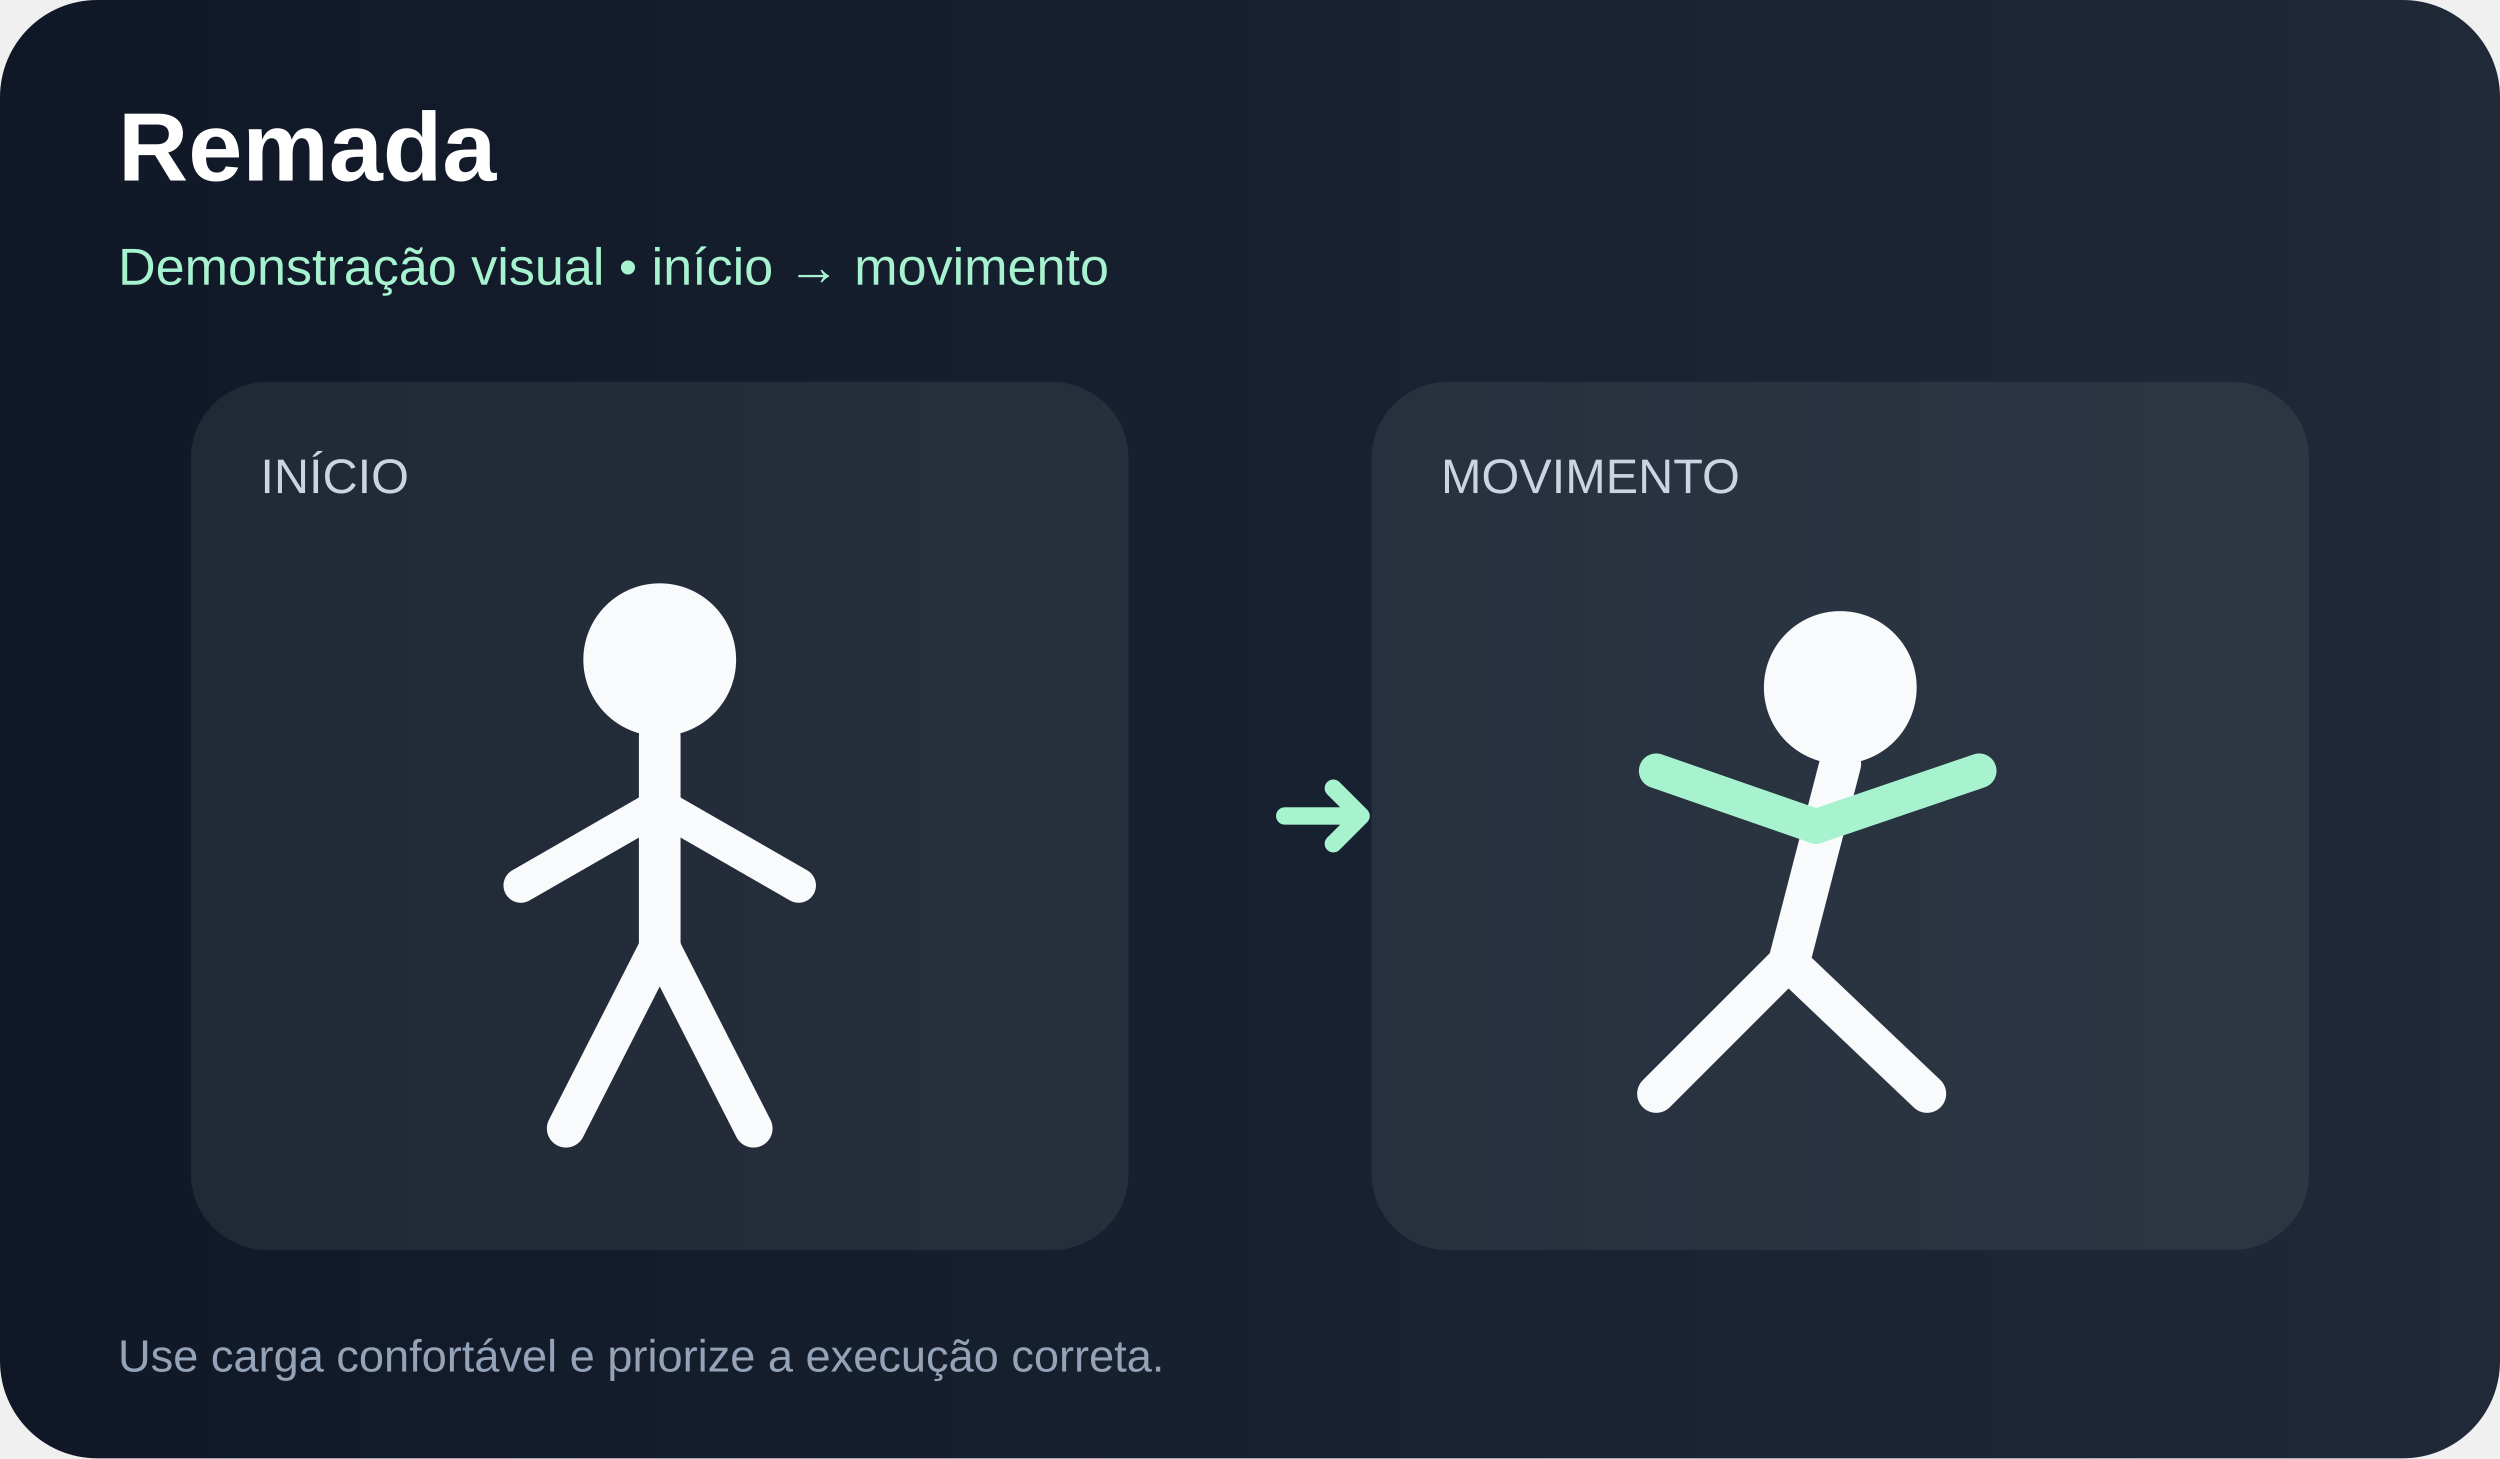
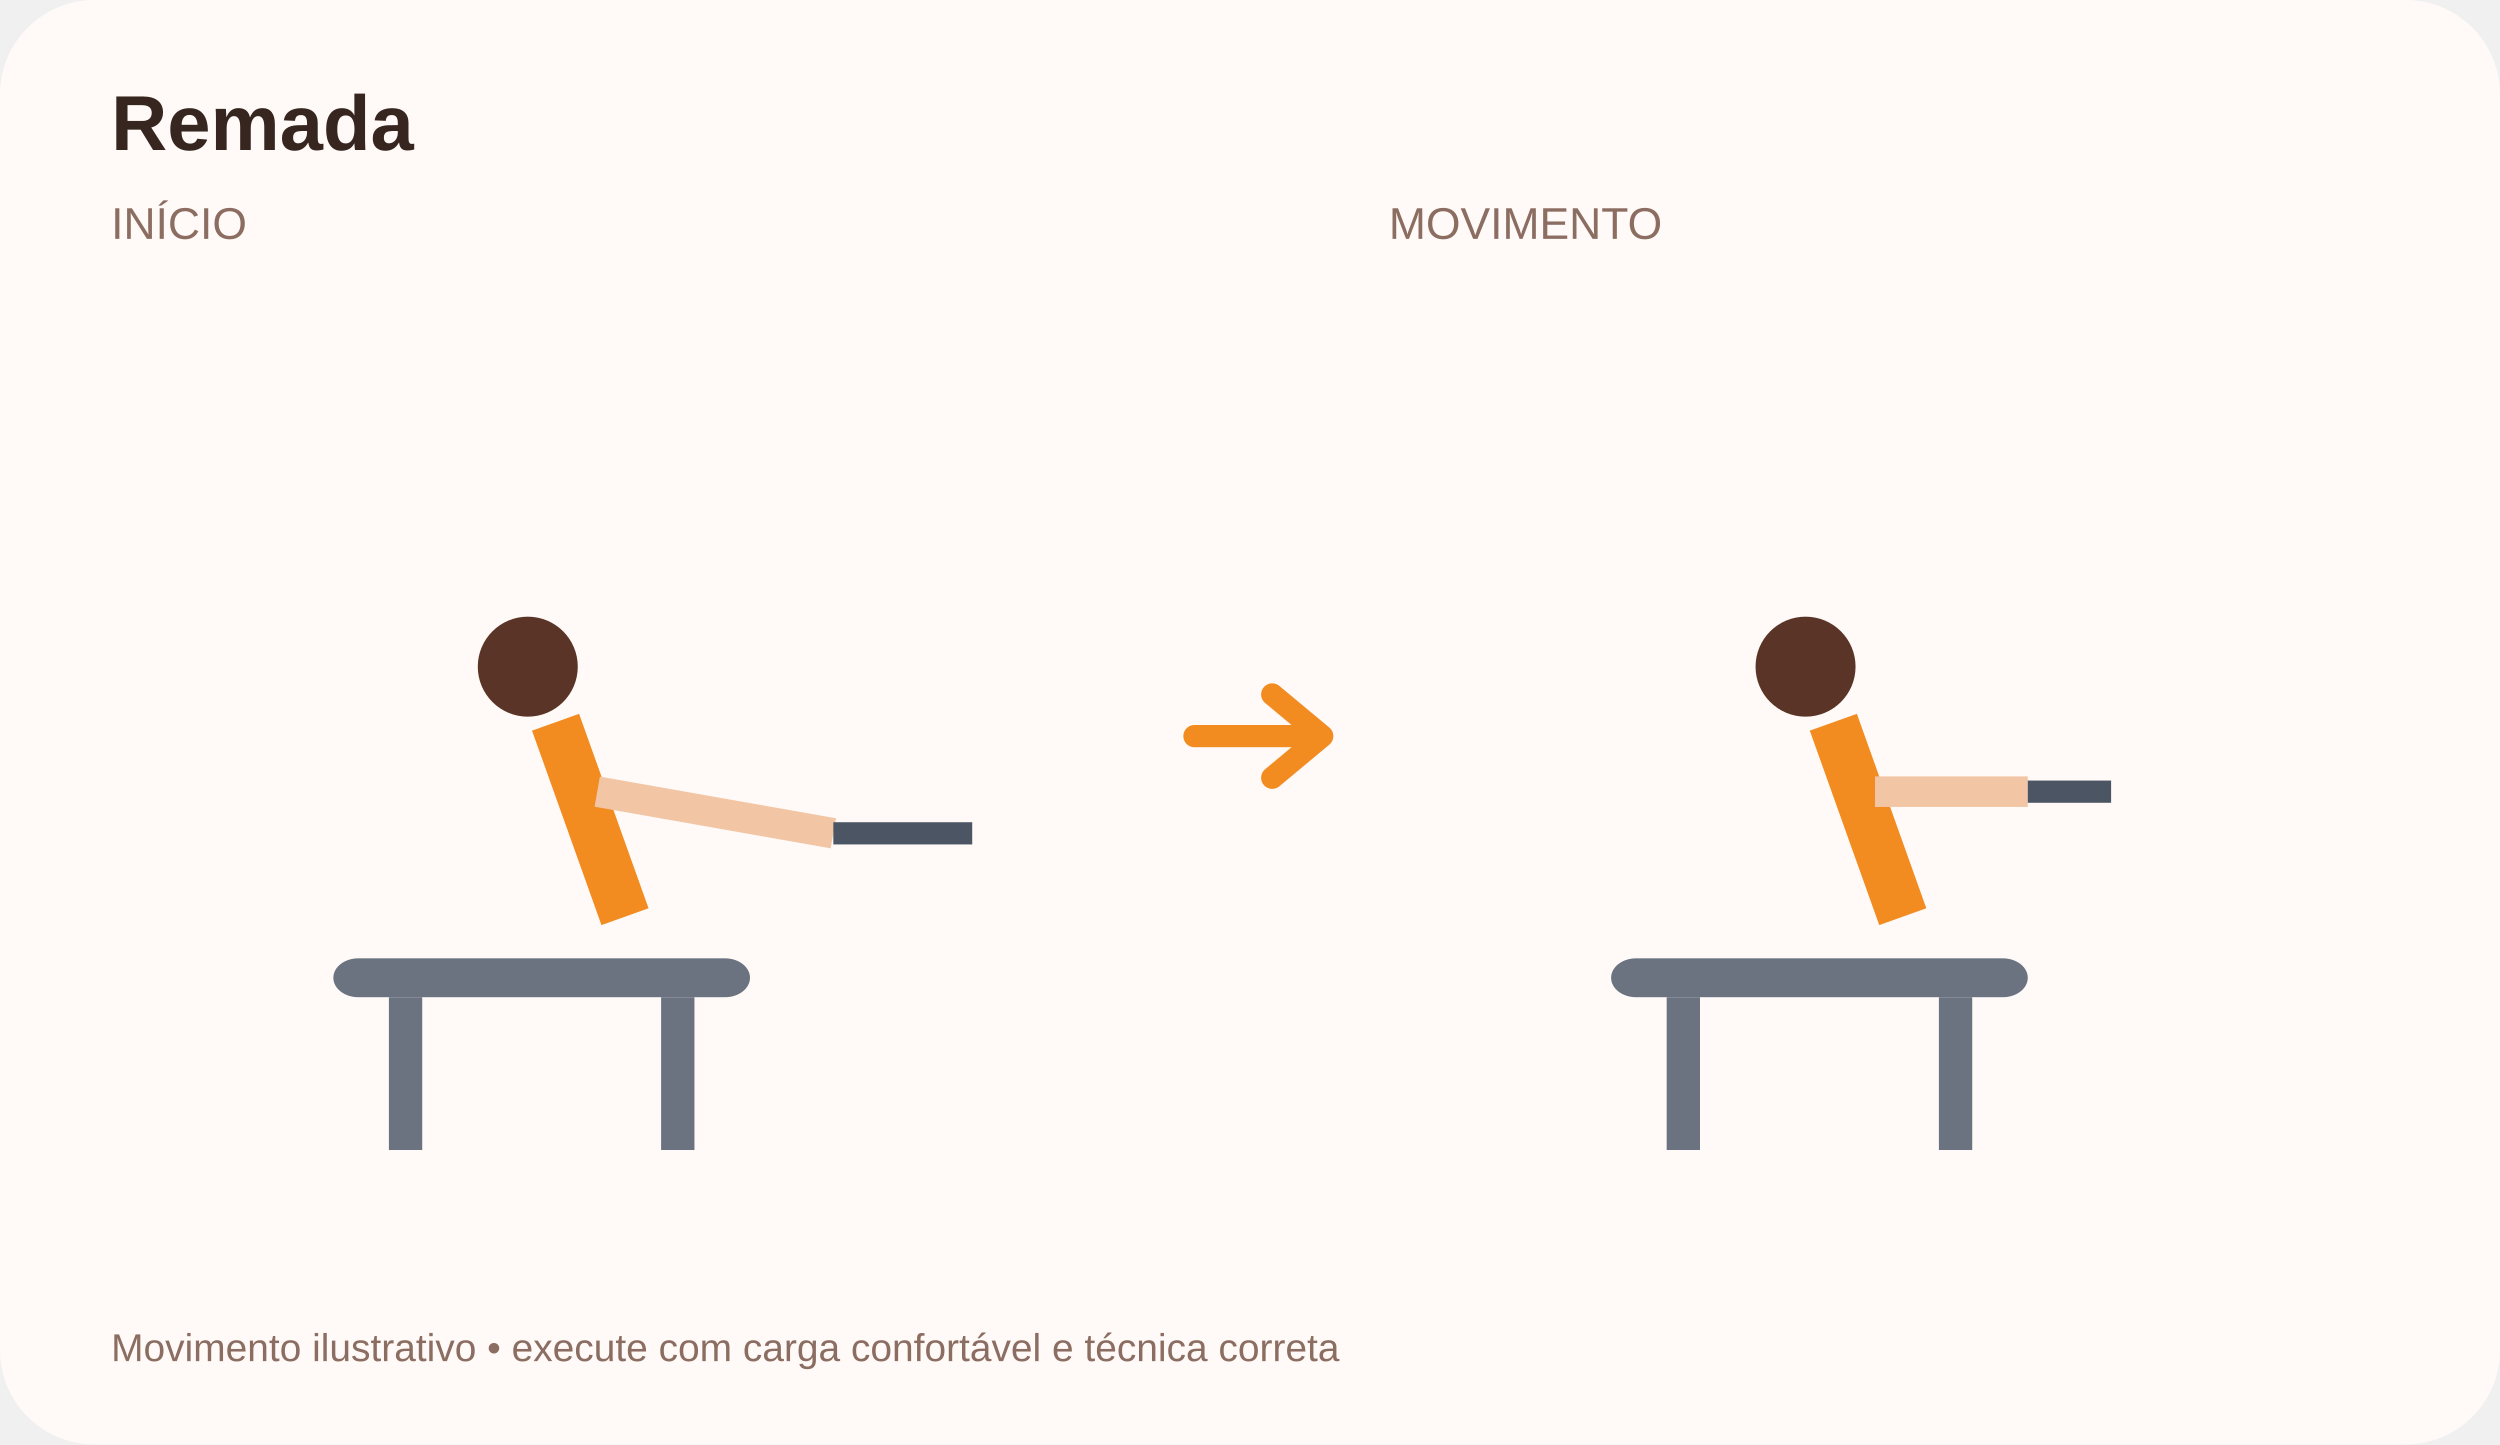
- <svg xmlns="http://www.w3.org/2000/svg" width="720" height="420" viewBox="0 0 720 420">
-   <defs>
-     <linearGradient id="bg" x1="0" x2="1">
-       <stop offset="0" stop-color="#101827" />
-       <stop offset="1" stop-color="#1f2937" />
-     </linearGradient>
-   </defs>
-   <rect width="720" height="420" rx="28" fill="url(#bg)" />
-   <text x="34" y="52" fill="#ffffff" font-family="Arial" font-size="28" font-weight="700">Remada</text>
-   <text x="34" y="82" fill="#a7f3d0" font-family="Arial" font-size="15">Demonstração visual • início → movimento</text>
-   <g transform="translate(55,110)">
-     <rect x="0" y="0" width="270" height="250" rx="22" fill="#ffffff" opacity=".07" />
-     <rect x="340" y="0" width="270" height="250" rx="22" fill="#ffffff" opacity=".07" />
-     <text x="20" y="32" fill="#cbd5e1" font-family="Arial" font-size="14">INÍCIO</text>
-     <text x="360" y="32" fill="#cbd5e1" font-family="Arial" font-size="14">MOVIMENTO</text>
-     <circle cx="135" cy="80" r="22" fill="#f8fafc" />
-     <line x1="135" y1="102" x2="135" y2="164" stroke="#f8fafc" stroke-width="12" stroke-linecap="round" />
-     <line x1="135" y1="122" x2="95" y2="145" stroke="#f8fafc" stroke-width="10" stroke-linecap="round" />
-     <line x1="135" y1="122" x2="175" y2="145" stroke="#f8fafc" stroke-width="10" stroke-linecap="round" />
-     <line x1="135" y1="162" x2="108" y2="215" stroke="#f8fafc" stroke-width="11" stroke-linecap="round" />
-     <line x1="135" y1="162" x2="162" y2="215" stroke="#f8fafc" stroke-width="11" stroke-linecap="round" />
-     <circle cx="475" cy="88" r="22" fill="#f8fafc" />
-     <line x1="475" y1="110" x2="460" y2="168" stroke="#f8fafc" stroke-width="12" stroke-linecap="round" />
-     <line x1="468" y1="128" x2="422" y2="112" stroke="#a7f3d0" stroke-width="10" stroke-linecap="round" />
-     <line x1="468" y1="128" x2="515" y2="112" stroke="#a7f3d0" stroke-width="10" stroke-linecap="round" />
-     <line x1="460" y1="167" x2="422" y2="205" stroke="#f8fafc" stroke-width="11" stroke-linecap="round" />
-     <line x1="460" y1="167" x2="500" y2="205" stroke="#f8fafc" stroke-width="11" stroke-linecap="round" />
-     <path d="M315 125 l22 0 l-8 -8 m8 8 l-8 8" stroke="#a7f3d0" stroke-width="5" fill="none" stroke-linecap="round" stroke-linejoin="round" />
-   </g>
-   <text x="34" y="395" fill="#94a3b8" font-family="Arial" font-size="13">Use carga confortável e priorize a execução correta.</text>
+ <svg xmlns="http://www.w3.org/2000/svg" viewBox="0 0 900 520" width="900" height="520">
+   <rect width="900" height="520" rx="34" fill="#fffaf7" />
+   <text x="40" y="54" font-family="Arial, sans-serif" font-size="28" font-weight="700" fill="#36261f">Remada</text>
+   <text x="40" y="86" font-family="Arial, sans-serif" font-size="16" fill="#8b6d61">INÍCIO</text>
+   <text x="500" y="86" font-family="Arial, sans-serif" font-size="16" fill="#8b6d61">MOVIMENTO</text>
+   <path d="M430 265 h40" stroke="#f28b20" stroke-width="8" stroke-linecap="round" />
+   <path d="M458 250 l18 15 -18 15" fill="none" stroke="#f28b20" stroke-width="8" stroke-linecap="round" stroke-linejoin="round" />
+   <rect x="120" y="345" width="150" height="14" rx="9" fill="#6b7280" />
+   <rect x="140" y="359" width="12" height="55" fill="#6b7280" />
+   <rect x="238" y="359" width="12" height="55" fill="#6b7280" />
+   <rect x="580" y="345" width="150" height="14" rx="9" fill="#6b7280" />
+   <rect x="600" y="359" width="12" height="55" fill="#6b7280" />
+   <rect x="698" y="359" width="12" height="55" fill="#6b7280" />
+   <circle cx="190" cy="240" r="18" fill="#5a3427" />
+   <line x1="200" y1="260" x2="225" y2="330" stroke="#f28b20" stroke-width="18" />
+   <line x1="215" y1="285" x2="300" y2="300" stroke="#f2c6a5" stroke-width="11" />
+   <line x1="300" y1="300" x2="350" y2="300" stroke="#4b5563" stroke-width="8" />
+   <circle cx="650" cy="240" r="18" fill="#5a3427" />
+   <line x1="660" y1="260" x2="685" y2="330" stroke="#f28b20" stroke-width="18" />
+   <line x1="675" y1="285" x2="730" y2="285" stroke="#f2c6a5" stroke-width="11" />
+   <line x1="730" y1="285" x2="760" y2="285" stroke="#4b5563" stroke-width="8" />
+   <text x="40" y="490" font-family="Arial, sans-serif" font-size="14" fill="#8b6d61">Movimento ilustrativo • execute com carga confortável e técnica correta</text>
</svg>
